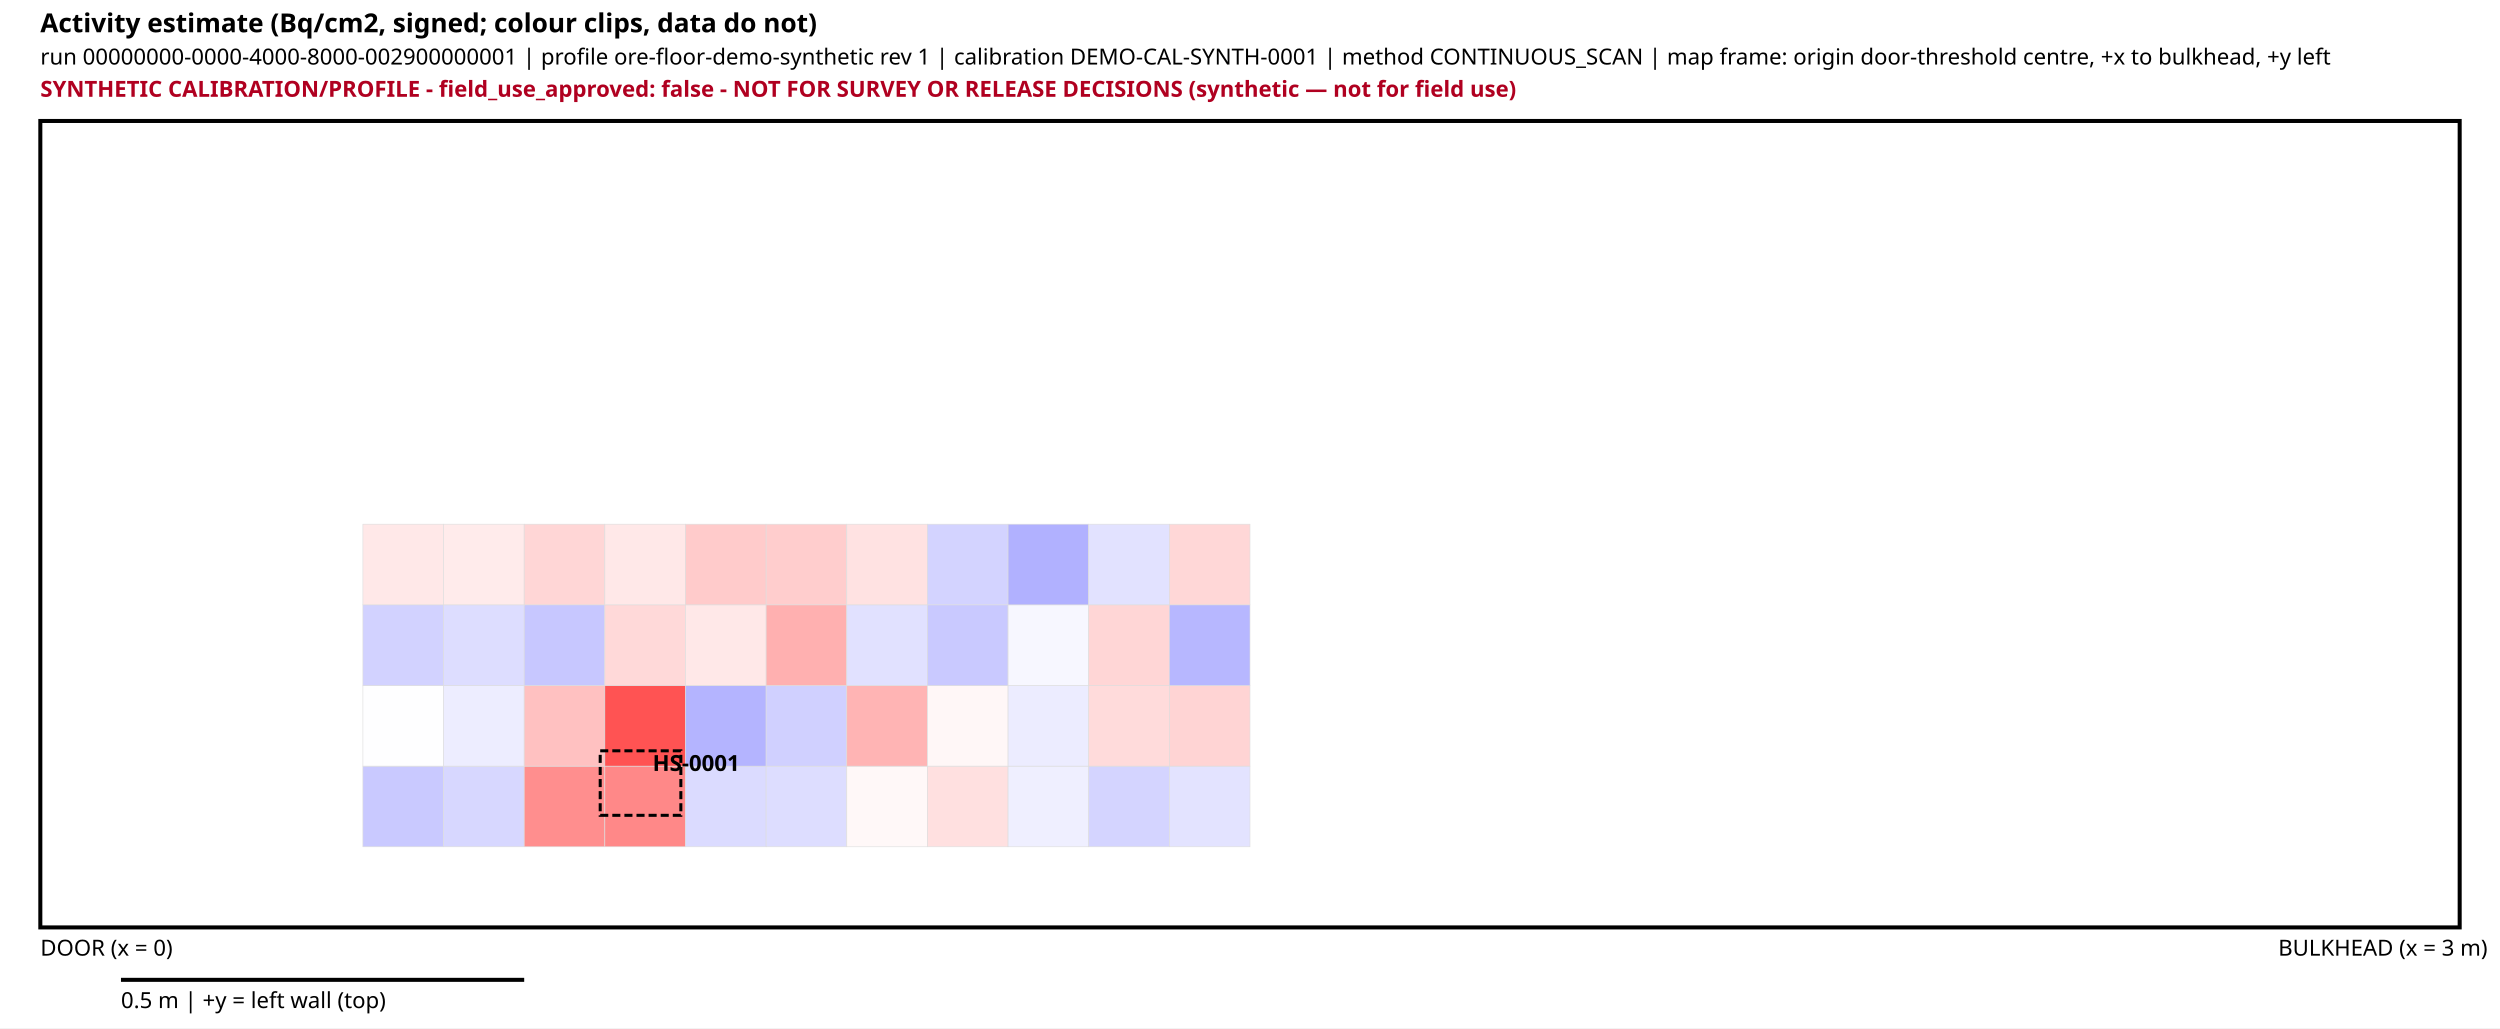
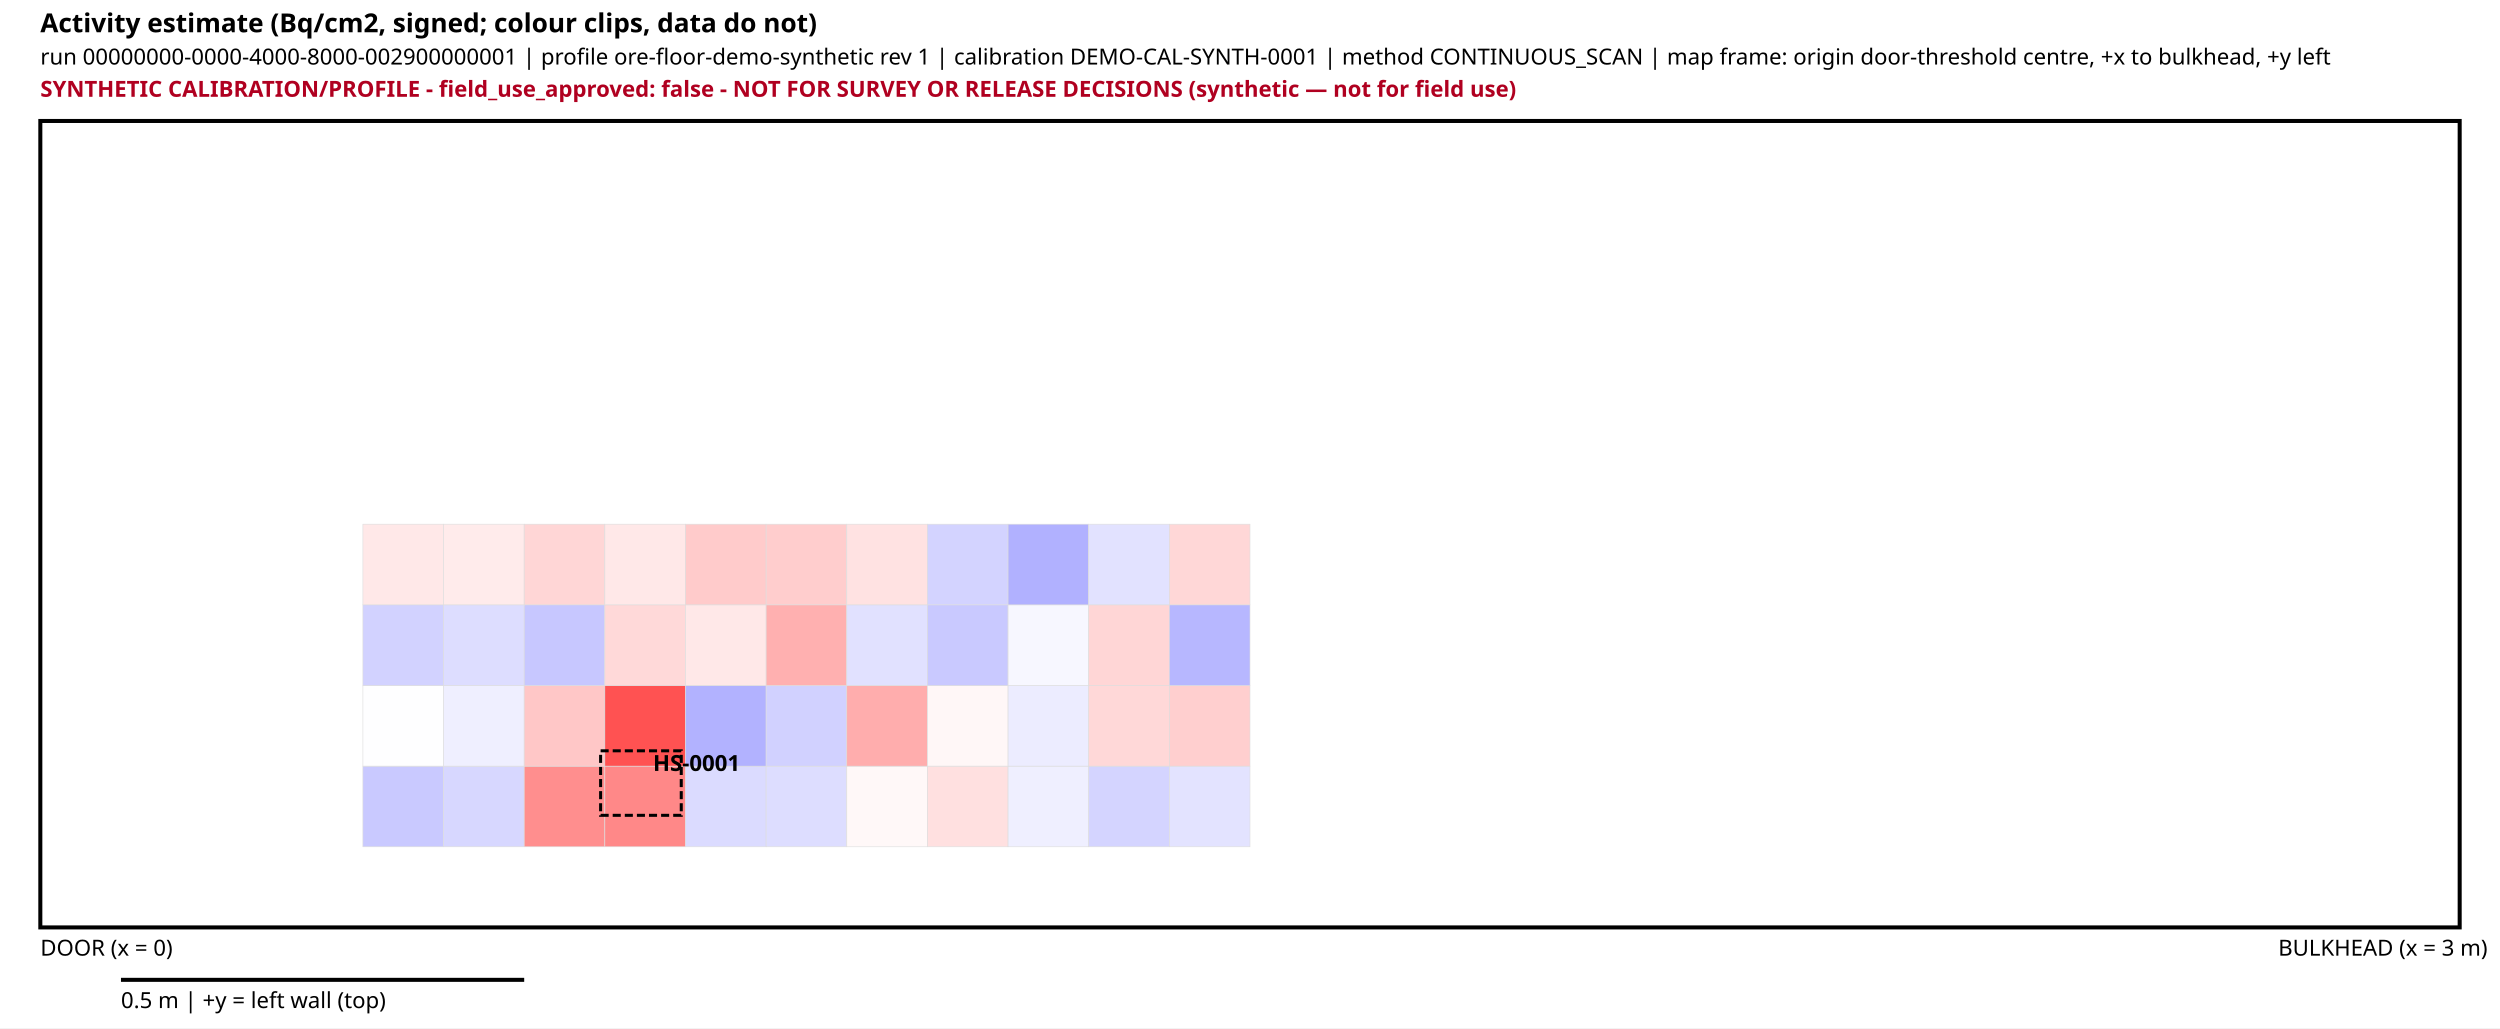
<svg xmlns="http://www.w3.org/2000/svg" width="1240" height="510" viewBox="0 0 1240 510" font-family="sans-serif" font-size="11">
  <defs>
    <pattern id="p-UNVISITED" width="8" height="8" patternUnits="userSpaceOnUse">
      <rect width="8" height="8" fill="#fff" />
      <path d="M0 8L8 0" stroke="#888" stroke-width="1" />
    </pattern>
    <pattern id="p-INVALID_DATA" width="8" height="8" patternUnits="userSpaceOnUse">
      <rect width="8" height="8" fill="#f6d5d5" />
      <path d="M0 0L8 8M0 8L8 0" stroke="#c83c3c" stroke-width="1" />
    </pattern>
    <pattern id="p-INSUFFICIENT_SENSITIVITY" width="6" height="6" patternUnits="userSpaceOnUse">
      <rect width="6" height="6" fill="#fdebc8" />
      <circle cx="3" cy="3" r="1.2" fill="#b9770e" />
    </pattern>
    <pattern id="p-BLOCKED" width="8" height="8" patternUnits="userSpaceOnUse">
      <rect width="8" height="8" fill="#e4dcf0" />
      <path d="M0 4H8" stroke="#785aa0" stroke-width="2" />
    </pattern>
    <pattern id="p-EXCLUDED" width="8" height="8" patternUnits="userSpaceOnUse">
      <rect width="8" height="8" fill="#5a5a5a" />
    </pattern>
    <pattern id="p-ACCEPTABLE" width="8" height="8" patternUnits="userSpaceOnUse">
      <rect width="8" height="8" fill="#2e8b57" />
    </pattern>
    <pattern id="p-NO_DECISION" width="8" height="8" patternUnits="userSpaceOnUse">
      <rect width="8" height="8" fill="#e6e6f2" />
      <path d="M0 4H8M4 0V8" stroke="#6a6aa0" stroke-width="1" />
    </pattern>
    <pattern id="p-INCOMPLETE_COVERAGE" width="8" height="8" patternUnits="userSpaceOnUse">
      <rect width="8" height="8" fill="#faeec0" />
      <path d="M0 0L8 8" stroke="#a08020" stroke-width="1" />
    </pattern>
    <pattern id="p-ALARM" width="8" height="8" patternUnits="userSpaceOnUse">
      <rect width="8" height="8" fill="#e60078" />
      <path d="M0 8L8 0" stroke="#000" stroke-width="1.5" />
    </pattern>
    <pattern id="p-ACQUISITION_GAP" width="8" height="8" patternUnits="userSpaceOnUse">
      <rect width="8" height="8" fill="#ddd" />
      <circle cx="4" cy="4" r="2" fill="#666" />
    </pattern>
  </defs>
  <rect width="1240" height="510" fill="#fff" />
  <text x="20" y="16" font-size="13" font-weight="bold">Activity estimate (Bq/cm2, signed; colour clips, data do not)</text>
  <text x="20" y="32">run 00000000-0000-4000-8000-002900000001 | profile ore-floor-demo-synthetic rev 1 | calibration DEMO-CAL-SYNTH-0001 | method CONTINUOUS_SCAN | map frame: origin door-threshold centre, +x to bulkhead, +y left</text>
  <text x="20" y="48" fill="#b00020" font-weight="bold">SYNTHETIC CALIBRATION/PROFILE - field_use_approved: false - NOT FOR SURVEY OR RELEASE DECISIONS (synthetic — not for field use)</text>
  <rect x="180.0" y="380.0" width="40.0" height="40.0" fill="rgb(201, 201, 255)" stroke="#ddd" stroke-width="0.3" />
  <rect x="220.0" y="380.0" width="40.0" height="40.0" fill="rgb(215, 215, 255)" stroke="#ddd" stroke-width="0.3" />
  <rect x="260.0" y="380.0" width="40.0" height="40.0" fill="rgb(255, 142, 142)" stroke="#ddd" stroke-width="0.3" />
  <rect x="300.0" y="380.0" width="40.0" height="40.0" fill="rgb(255, 136, 136)" stroke="#ddd" stroke-width="0.3" />
  <rect x="340.0" y="380.0" width="40.0" height="40.0" fill="rgb(219, 219, 255)" stroke="#ddd" stroke-width="0.3" />
  <rect x="380.0" y="380.0" width="40.0" height="40.0" fill="rgb(221, 221, 255)" stroke="#ddd" stroke-width="0.3" />
  <rect x="420.0" y="380.0" width="40.0" height="40.0" fill="rgb(255, 248, 248)" stroke="#ddd" stroke-width="0.3" />
  <rect x="460.0" y="380.0" width="40.0" height="40.0" fill="rgb(255, 224, 224)" stroke="#ddd" stroke-width="0.3" />
  <rect x="500.0" y="380.0" width="40.0" height="40.0" fill="rgb(239, 239, 255)" stroke="#ddd" stroke-width="0.3" />
  <rect x="540.0" y="380.0" width="40.0" height="40.0" fill="rgb(212, 212, 255)" stroke="#ddd" stroke-width="0.3" />
  <rect x="580.0" y="380.0" width="40.0" height="40.0" fill="rgb(227, 227, 255)" stroke="#ddd" stroke-width="0.3" />
  <rect x="180.0" y="340.0" width="40.0" height="40.0" fill="rgb(254, 254, 255)" stroke="#ddd" stroke-width="0.3" />
-   <rect x="220.0" y="340.0" width="40.0" height="40.0" fill="rgb(237, 237, 255)" stroke="#ddd" stroke-width="0.3" />
-   <rect x="260.0" y="340.0" width="40.0" height="40.0" fill="rgb(255, 193, 193)" stroke="#ddd" stroke-width="0.3" />
-   <rect x="300.0" y="340.0" width="40.0" height="40.0" fill="rgb(255, 83, 83)" stroke="#ddd" stroke-width="0.3" />
-   <rect x="340.0" y="340.0" width="40.0" height="40.0" fill="rgb(180, 180, 255)" stroke="#ddd" stroke-width="0.3" />
-   <rect x="380.0" y="340.0" width="40.0" height="40.0" fill="rgb(208, 208, 255)" stroke="#ddd" stroke-width="0.3" />
-   <rect x="420.0" y="340.0" width="40.0" height="40.0" fill="rgb(255, 180, 180)" stroke="#ddd" stroke-width="0.3" />
+   <rect x="220.0" y="340.0" width="40.0" height="40.0" fill="rgb(239, 239, 255)" stroke="#ddd" stroke-width="0.3" />
+   <rect x="260.0" y="340.0" width="40.0" height="40.0" fill="rgb(255, 199, 199)" stroke="#ddd" stroke-width="0.3" />
+   <rect x="300.0" y="340.0" width="40.0" height="40.0" fill="rgb(255, 82, 82)" stroke="#ddd" stroke-width="0.3" />
+   <rect x="340.0" y="340.0" width="40.0" height="40.0" fill="rgb(178, 178, 255)" stroke="#ddd" stroke-width="0.3" />
+   <rect x="380.0" y="340.0" width="40.0" height="40.0" fill="rgb(209, 209, 255)" stroke="#ddd" stroke-width="0.3" />
+   <rect x="420.0" y="340.0" width="40.0" height="40.0" fill="rgb(255, 173, 173)" stroke="#ddd" stroke-width="0.3" />
  <rect x="460.0" y="340.0" width="40.0" height="40.0" fill="rgb(255, 247, 247)" stroke="#ddd" stroke-width="0.3" />
  <rect x="500.0" y="340.0" width="40.0" height="40.0" fill="rgb(236, 236, 255)" stroke="#ddd" stroke-width="0.3" />
-   <rect x="540.0" y="340.0" width="40.0" height="40.0" fill="rgb(255, 219, 219)" stroke="#ddd" stroke-width="0.3" />
-   <rect x="580.0" y="340.0" width="40.0" height="40.0" fill="rgb(255, 212, 212)" stroke="#ddd" stroke-width="0.3" />
+   <rect x="540.0" y="340.0" width="40.0" height="40.0" fill="rgb(255, 216, 216)" stroke="#ddd" stroke-width="0.3" />
+   <rect x="580.0" y="340.0" width="40.0" height="40.0" fill="rgb(255, 207, 207)" stroke="#ddd" stroke-width="0.3" />
  <rect x="180.0" y="300.0" width="40.0" height="40.0" fill="rgb(210, 210, 255)" stroke="#ddd" stroke-width="0.3" />
  <rect x="220.0" y="300.0" width="40.0" height="40.0" fill="rgb(221, 221, 255)" stroke="#ddd" stroke-width="0.3" />
  <rect x="260.0" y="300.0" width="40.0" height="40.0" fill="rgb(199, 199, 255)" stroke="#ddd" stroke-width="0.3" />
  <rect x="300.0" y="300.0" width="40.0" height="40.0" fill="rgb(255, 217, 217)" stroke="#ddd" stroke-width="0.3" />
  <rect x="340.0" y="300.0" width="40.0" height="40.0" fill="rgb(255, 232, 232)" stroke="#ddd" stroke-width="0.3" />
  <rect x="380.0" y="300.0" width="40.0" height="40.0" fill="rgb(255, 176, 176)" stroke="#ddd" stroke-width="0.3" />
  <rect x="420.0" y="300.0" width="40.0" height="40.0" fill="rgb(225, 225, 255)" stroke="#ddd" stroke-width="0.3" />
  <rect x="460.0" y="300.0" width="40.0" height="40.0" fill="rgb(201, 201, 255)" stroke="#ddd" stroke-width="0.3" />
  <rect x="500.0" y="300.0" width="40.0" height="40.0" fill="rgb(247, 247, 255)" stroke="#ddd" stroke-width="0.3" />
  <rect x="540.0" y="300.0" width="40.0" height="40.0" fill="rgb(255, 214, 214)" stroke="#ddd" stroke-width="0.3" />
  <rect x="580.0" y="300.0" width="40.0" height="40.0" fill="rgb(183, 183, 255)" stroke="#ddd" stroke-width="0.3" />
  <rect x="180.0" y="260.0" width="40.0" height="40.0" fill="rgb(255, 232, 232)" stroke="#ddd" stroke-width="0.3" />
  <rect x="220.0" y="260.0" width="40.0" height="40.0" fill="rgb(255, 235, 235)" stroke="#ddd" stroke-width="0.3" />
  <rect x="260.0" y="260.0" width="40.0" height="40.0" fill="rgb(255, 214, 214)" stroke="#ddd" stroke-width="0.3" />
  <rect x="300.0" y="260.0" width="40.0" height="40.0" fill="rgb(255, 232, 232)" stroke="#ddd" stroke-width="0.3" />
  <rect x="340.0" y="260.0" width="40.0" height="40.0" fill="rgb(255, 203, 203)" stroke="#ddd" stroke-width="0.3" />
  <rect x="380.0" y="260.0" width="40.0" height="40.0" fill="rgb(255, 205, 205)" stroke="#ddd" stroke-width="0.3" />
  <rect x="420.0" y="260.0" width="40.0" height="40.0" fill="rgb(255, 226, 226)" stroke="#ddd" stroke-width="0.3" />
  <rect x="460.0" y="260.0" width="40.0" height="40.0" fill="rgb(211, 211, 255)" stroke="#ddd" stroke-width="0.3" />
  <rect x="500.0" y="260.0" width="40.0" height="40.0" fill="rgb(177, 177, 255)" stroke="#ddd" stroke-width="0.3" />
  <rect x="540.0" y="260.0" width="40.0" height="40.0" fill="rgb(226, 226, 255)" stroke="#ddd" stroke-width="0.3" />
  <rect x="580.0" y="260.0" width="40.0" height="40.0" fill="rgb(255, 215, 215)" stroke="#ddd" stroke-width="0.3" />
  <rect x="20.0" y="60.0" width="1200.0" height="400.0" fill="none" stroke="#000" stroke-width="2" />
  <text x="20.0" y="474.0">DOOR (x = 0)</text>
  <text x="1130.0" y="474.0">BULKHEAD (x = 3 m)</text>
  <line x1="60.0" y1="486.0" x2="260.0" y2="486.0" stroke="#000" stroke-width="2" />
  <text x="60.0" y="500.0">0.5 m | +y = left wall (top)</text>
-   <polygon points="297.7,404.4 337.7,404.4 337.7,372.4 297.7,372.4" fill="none" stroke="#000" stroke-width="1.5" stroke-dasharray="4 2" />
-   <text x="323.7" y="382.4" font-weight="bold">HS-0001</text>
+   <polygon points="297.9,404.4 337.9,404.4 337.9,372.4 297.9,372.4" fill="none" stroke="#000" stroke-width="1.5" stroke-dasharray="4 2" />
+   <text x="323.9" y="382.4" font-weight="bold">HS-0001</text>
</svg>
